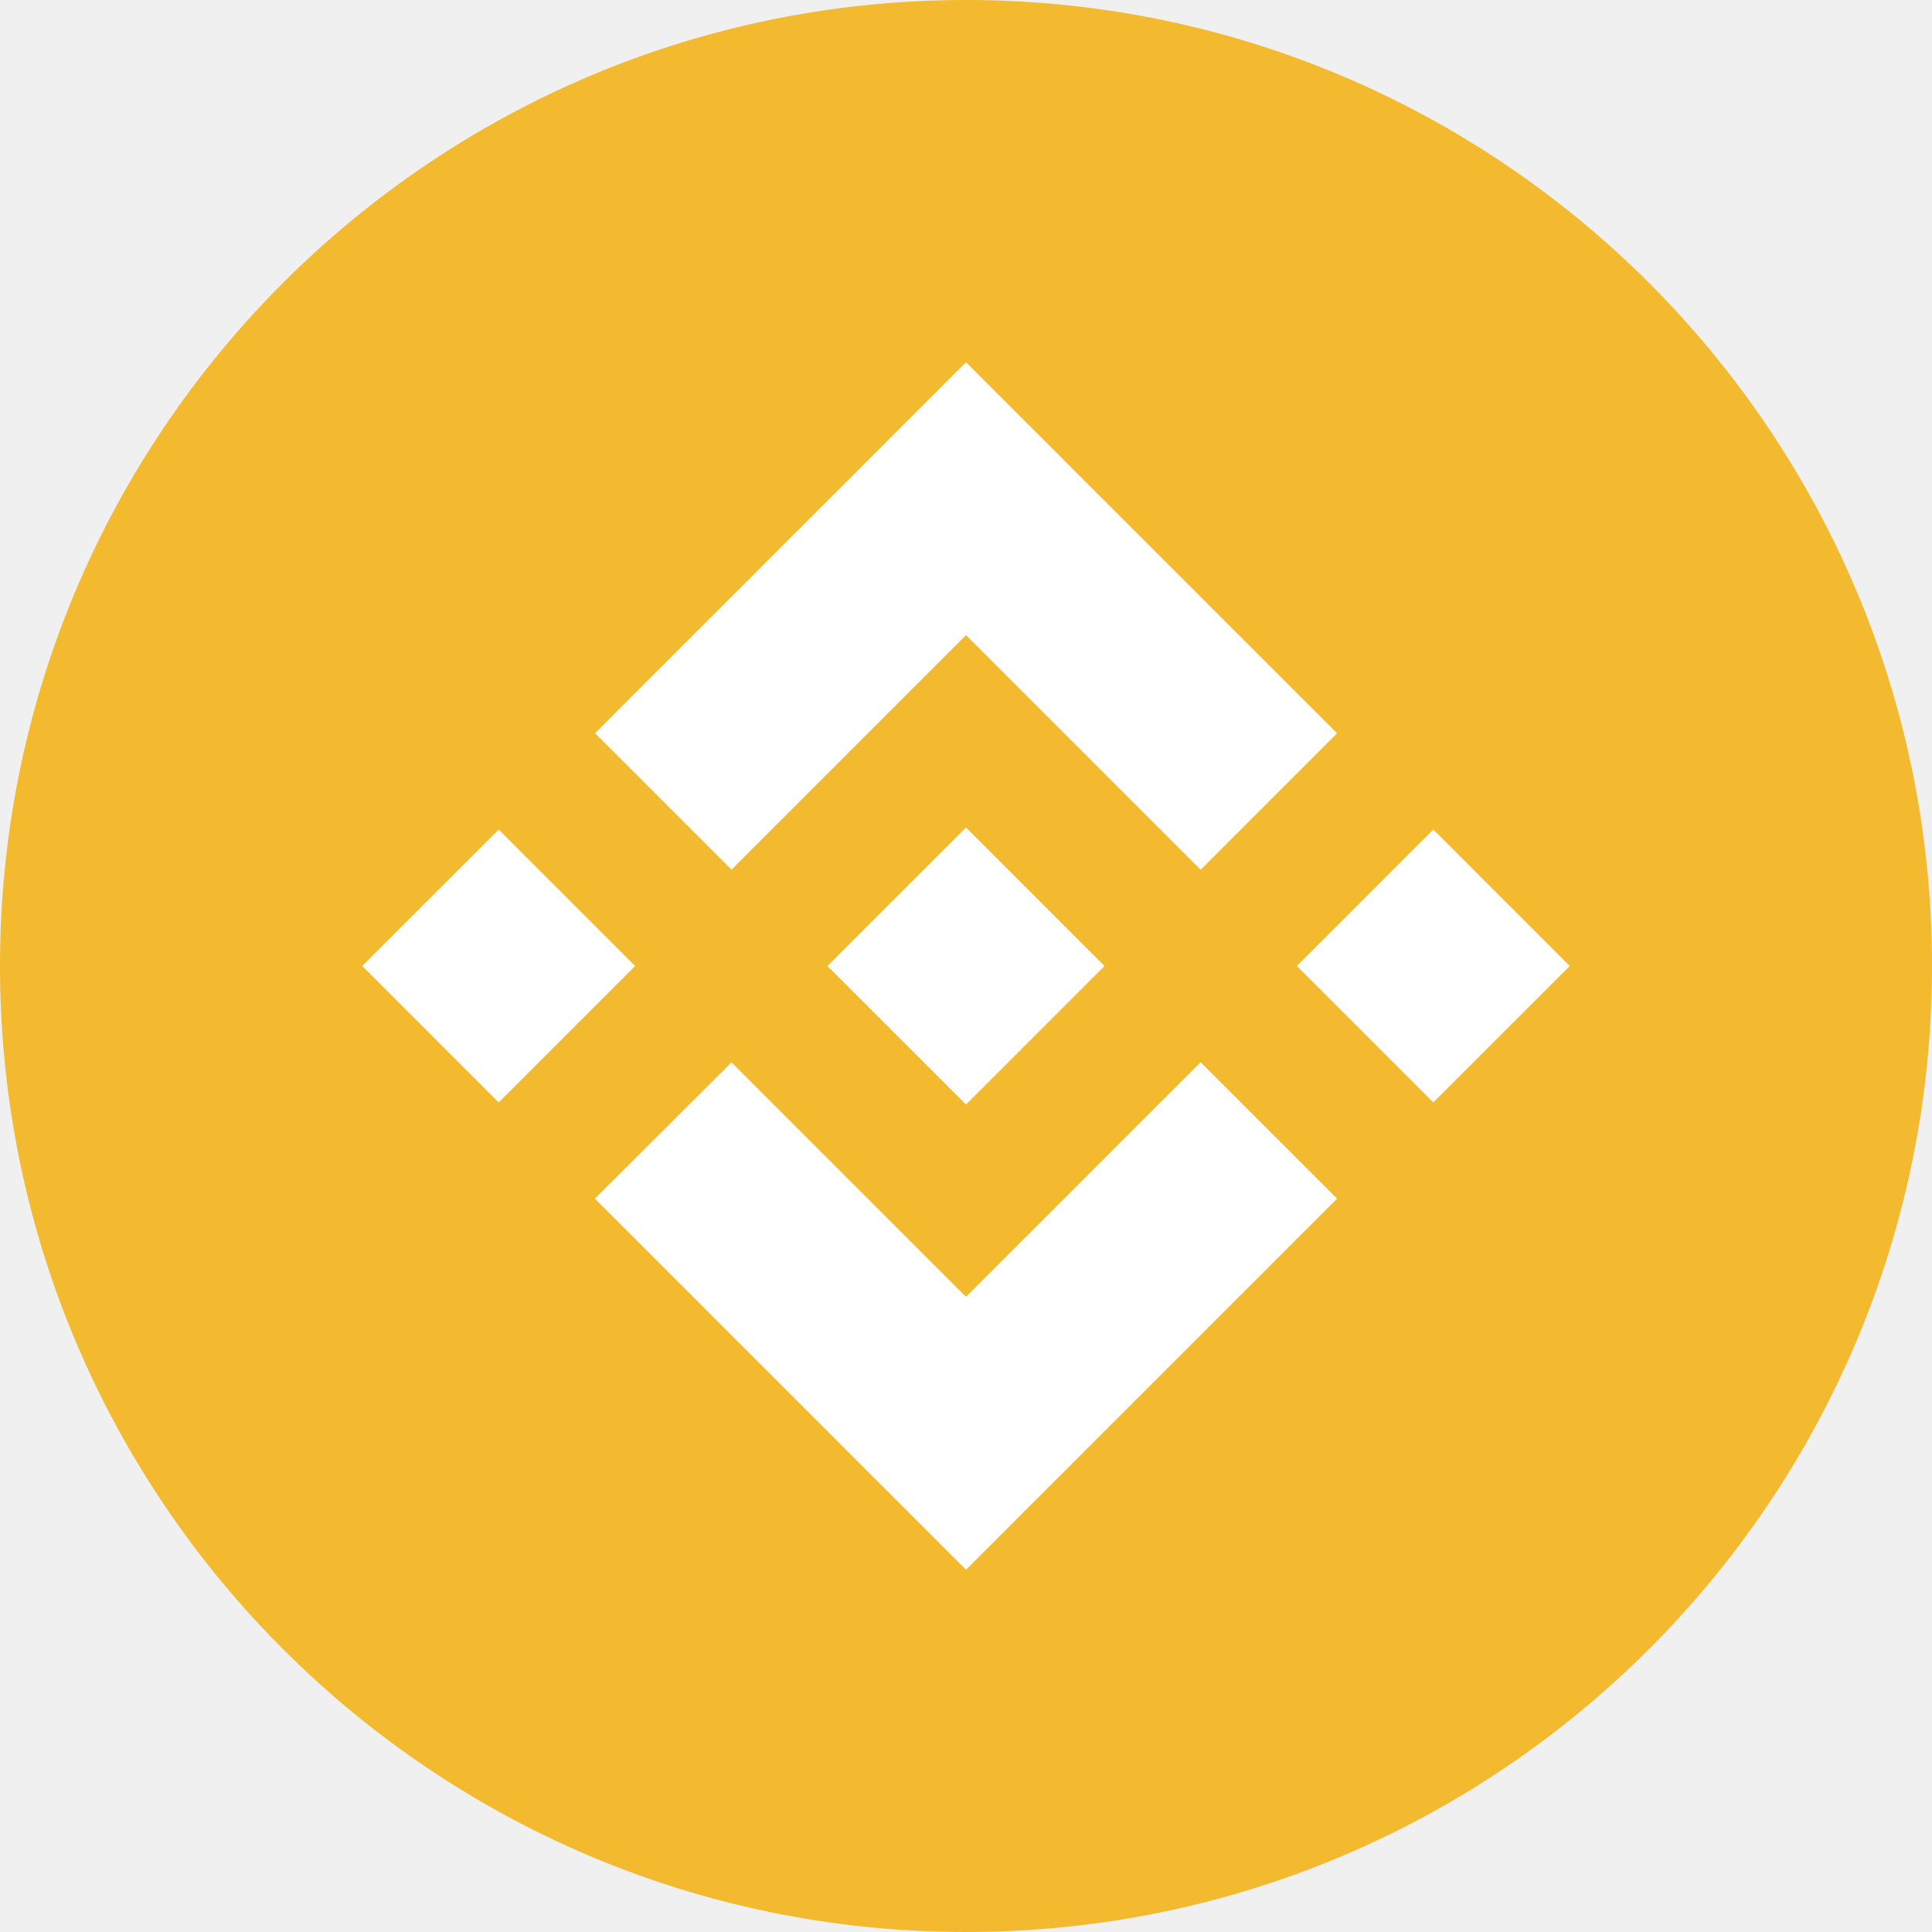
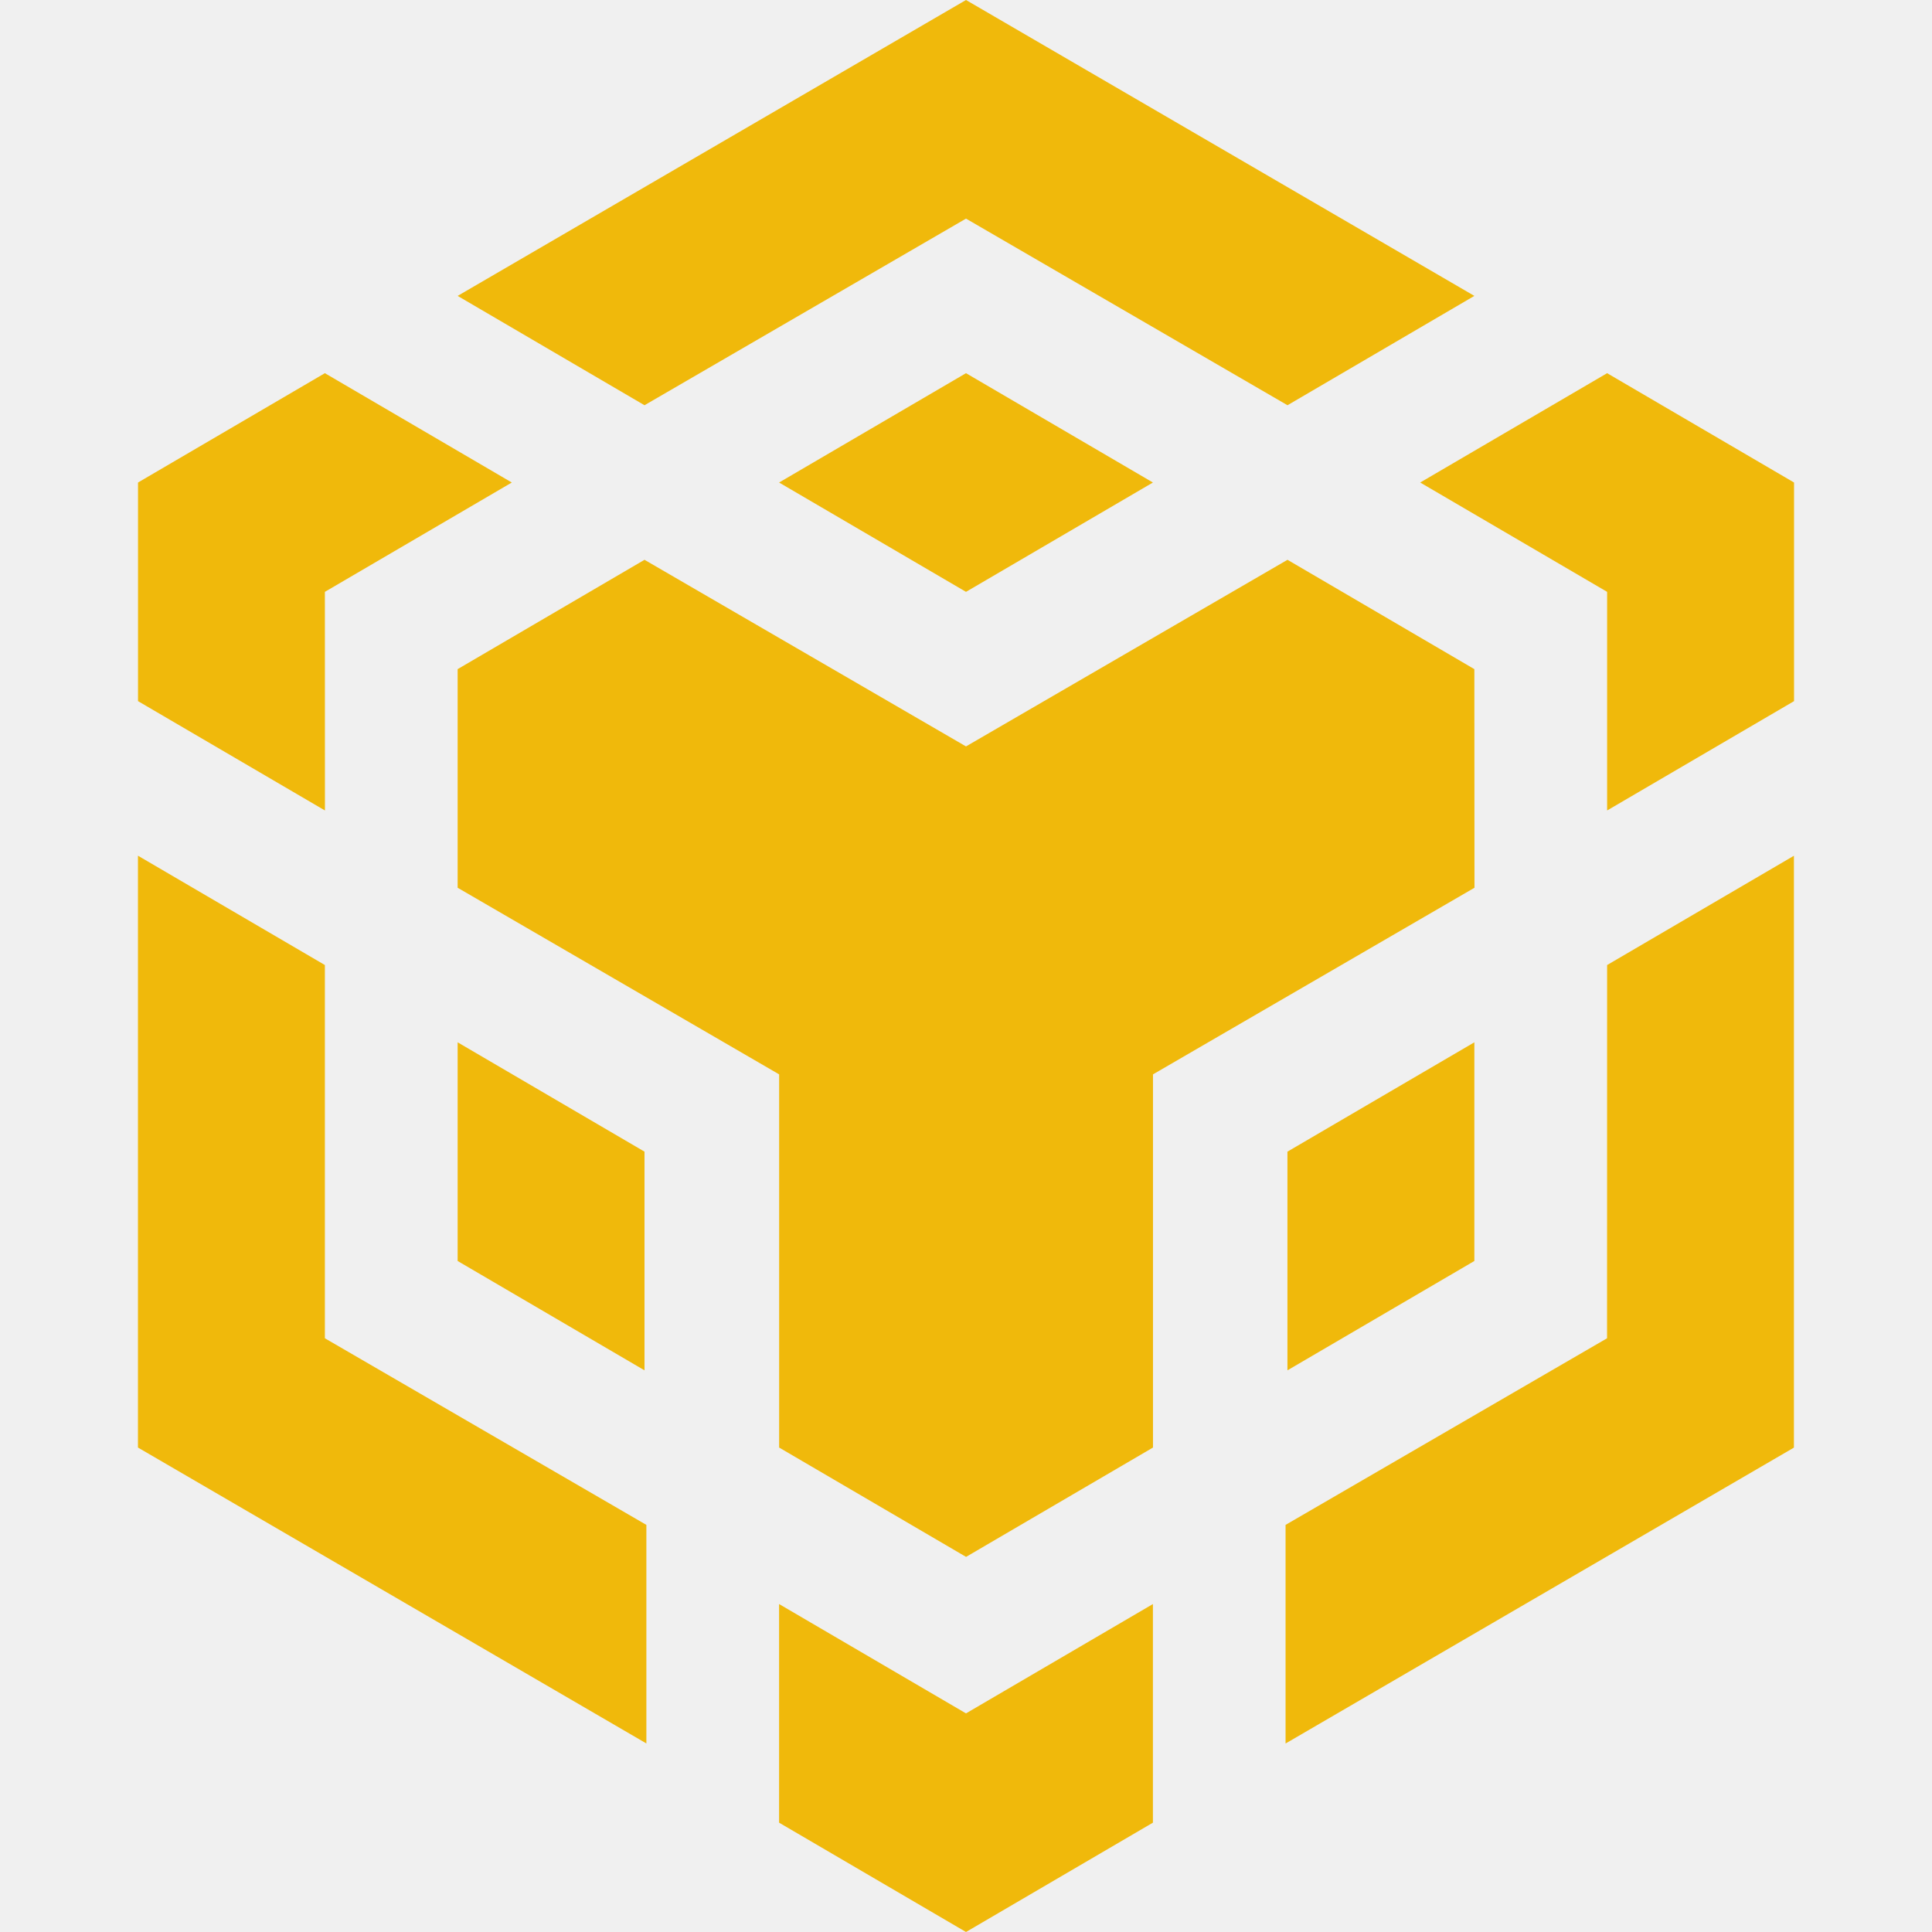
<svg xmlns="http://www.w3.org/2000/svg" width="32" height="32" viewBox="0 0 32" fill="none">
-   <g fill="none">
-     <circle cx="16" cy="16" r="16" fill="#F3BA2F" />
-     <path fill="#FFF" d="M12.116 14.404L16 10.52l3.886 3.886 2.26-2.26L16 6l-6.144 6.144 2.26 2.26zM6 16l2.26-2.26L10.52 16l-2.26 2.26L6 16zm6.116 1.596L16 21.48l3.886-3.886 2.26 2.259L16 26l-6.144-6.144-.003-.003 2.263-2.257zM21.48 16l2.26-2.26L26 16l-2.26 2.26L21.48 16zm-3.188-.002h.002V16L16 18.294l-2.291-2.29-.004-.004.004-.003.401-.402.195-.195L16 13.706l2.293 2.293z" />
-   </g>
+   <path d="M 7.58,4.901 16,0 24.42,4.901 21.325,6.712 16,3.621 10.675,6.712 Z M 24.42,11.083 21.325,9.272 16,12.363 10.675,9.272 7.58,11.083 V 14.704 l 5.325,3.091 v 6.181 l 3.096,1.811 3.096,-1.811 v -6.181 l 5.325,-3.091 z m 0,9.803 V 17.264 l -3.096,1.811 V 22.697 Z m 2.198,1.28 -5.325,3.091 v 3.621 l 8.42,-4.901 v -9.803 L 26.619,15.984 Z M 23.523,7.992 26.619,9.803 V 13.424 l 3.096,-1.811 V 7.992 L 26.619,6.181 Z M 12.904,26.568 v 3.621 L 16,32 19.096,30.189 V 26.568 l -3.096,1.811 z M 7.58,20.886 10.675,22.697 V 19.075 L 7.58,17.264 Z M 12.904,7.992 16,9.803 19.096,7.992 16,6.181 Z M 5.381,9.803 8.477,7.992 5.381,6.181 2.286,7.992 v 3.621 l 3.096,1.811 z m 0,6.181 -3.096,-1.811 v 9.803 l 8.421,4.901 V 25.257 L 5.381,22.166 Z" fill="#f0b90b" style="stroke-width:0.333" />
</svg>
